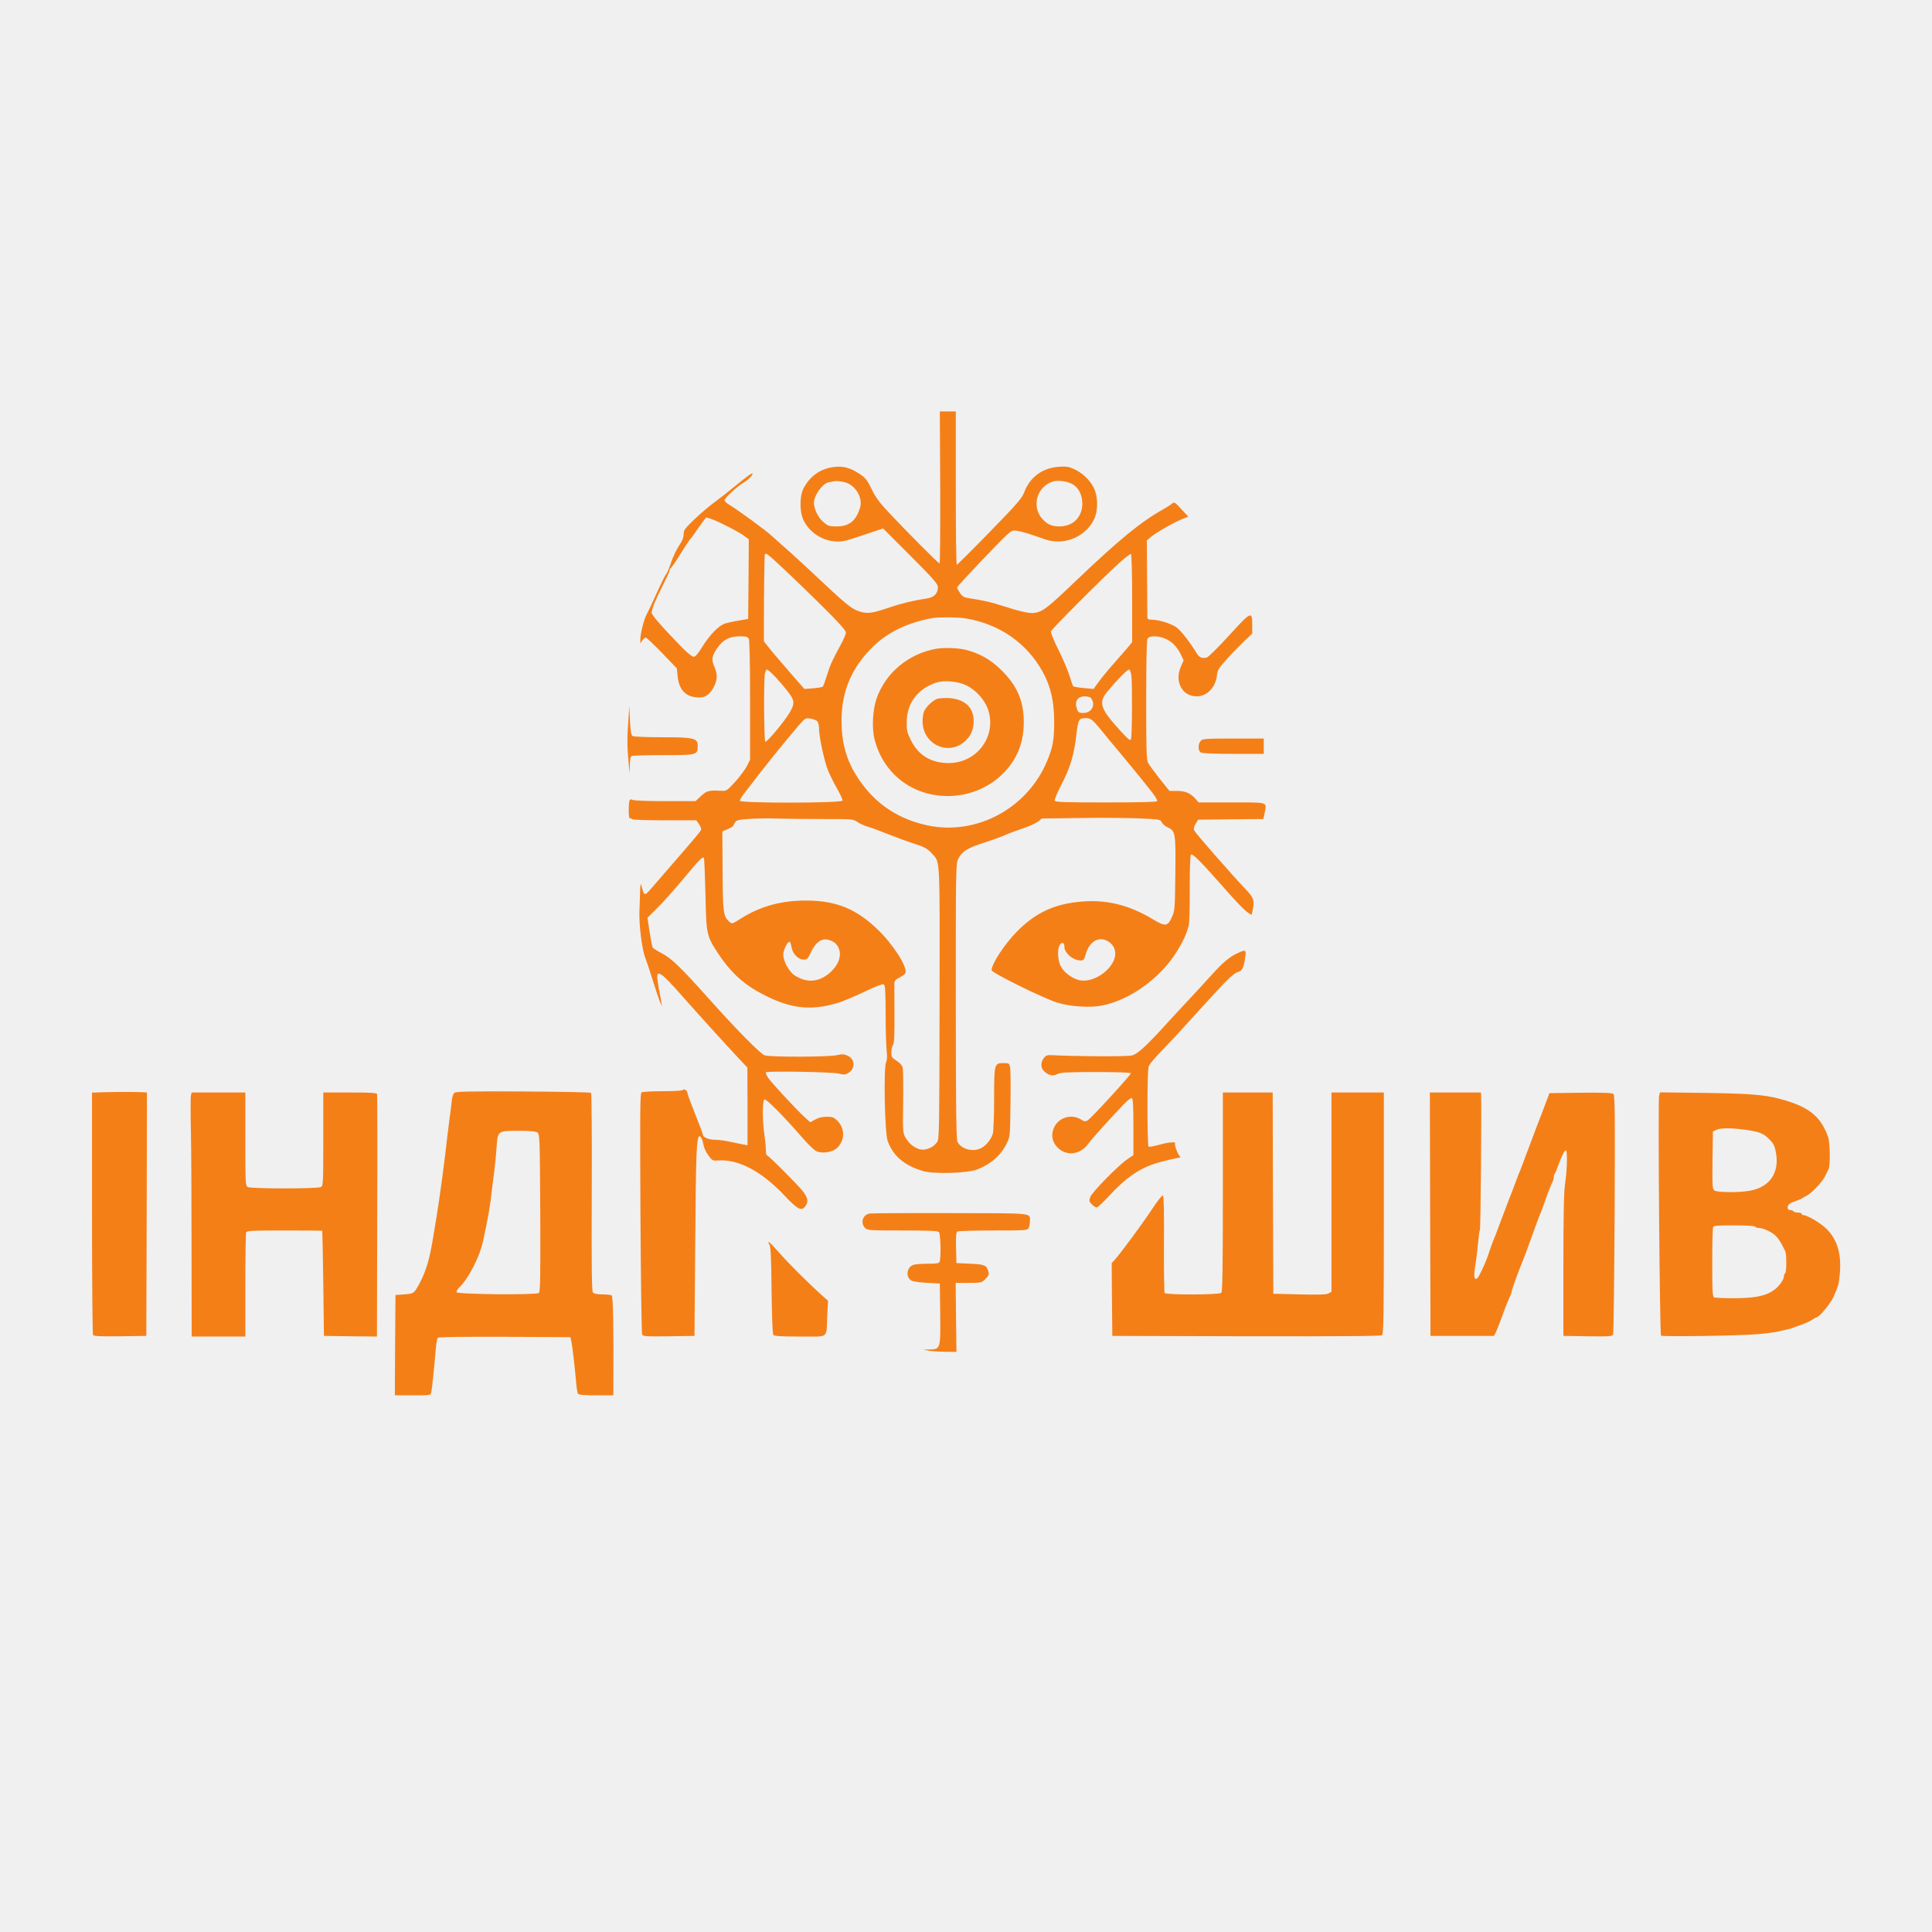
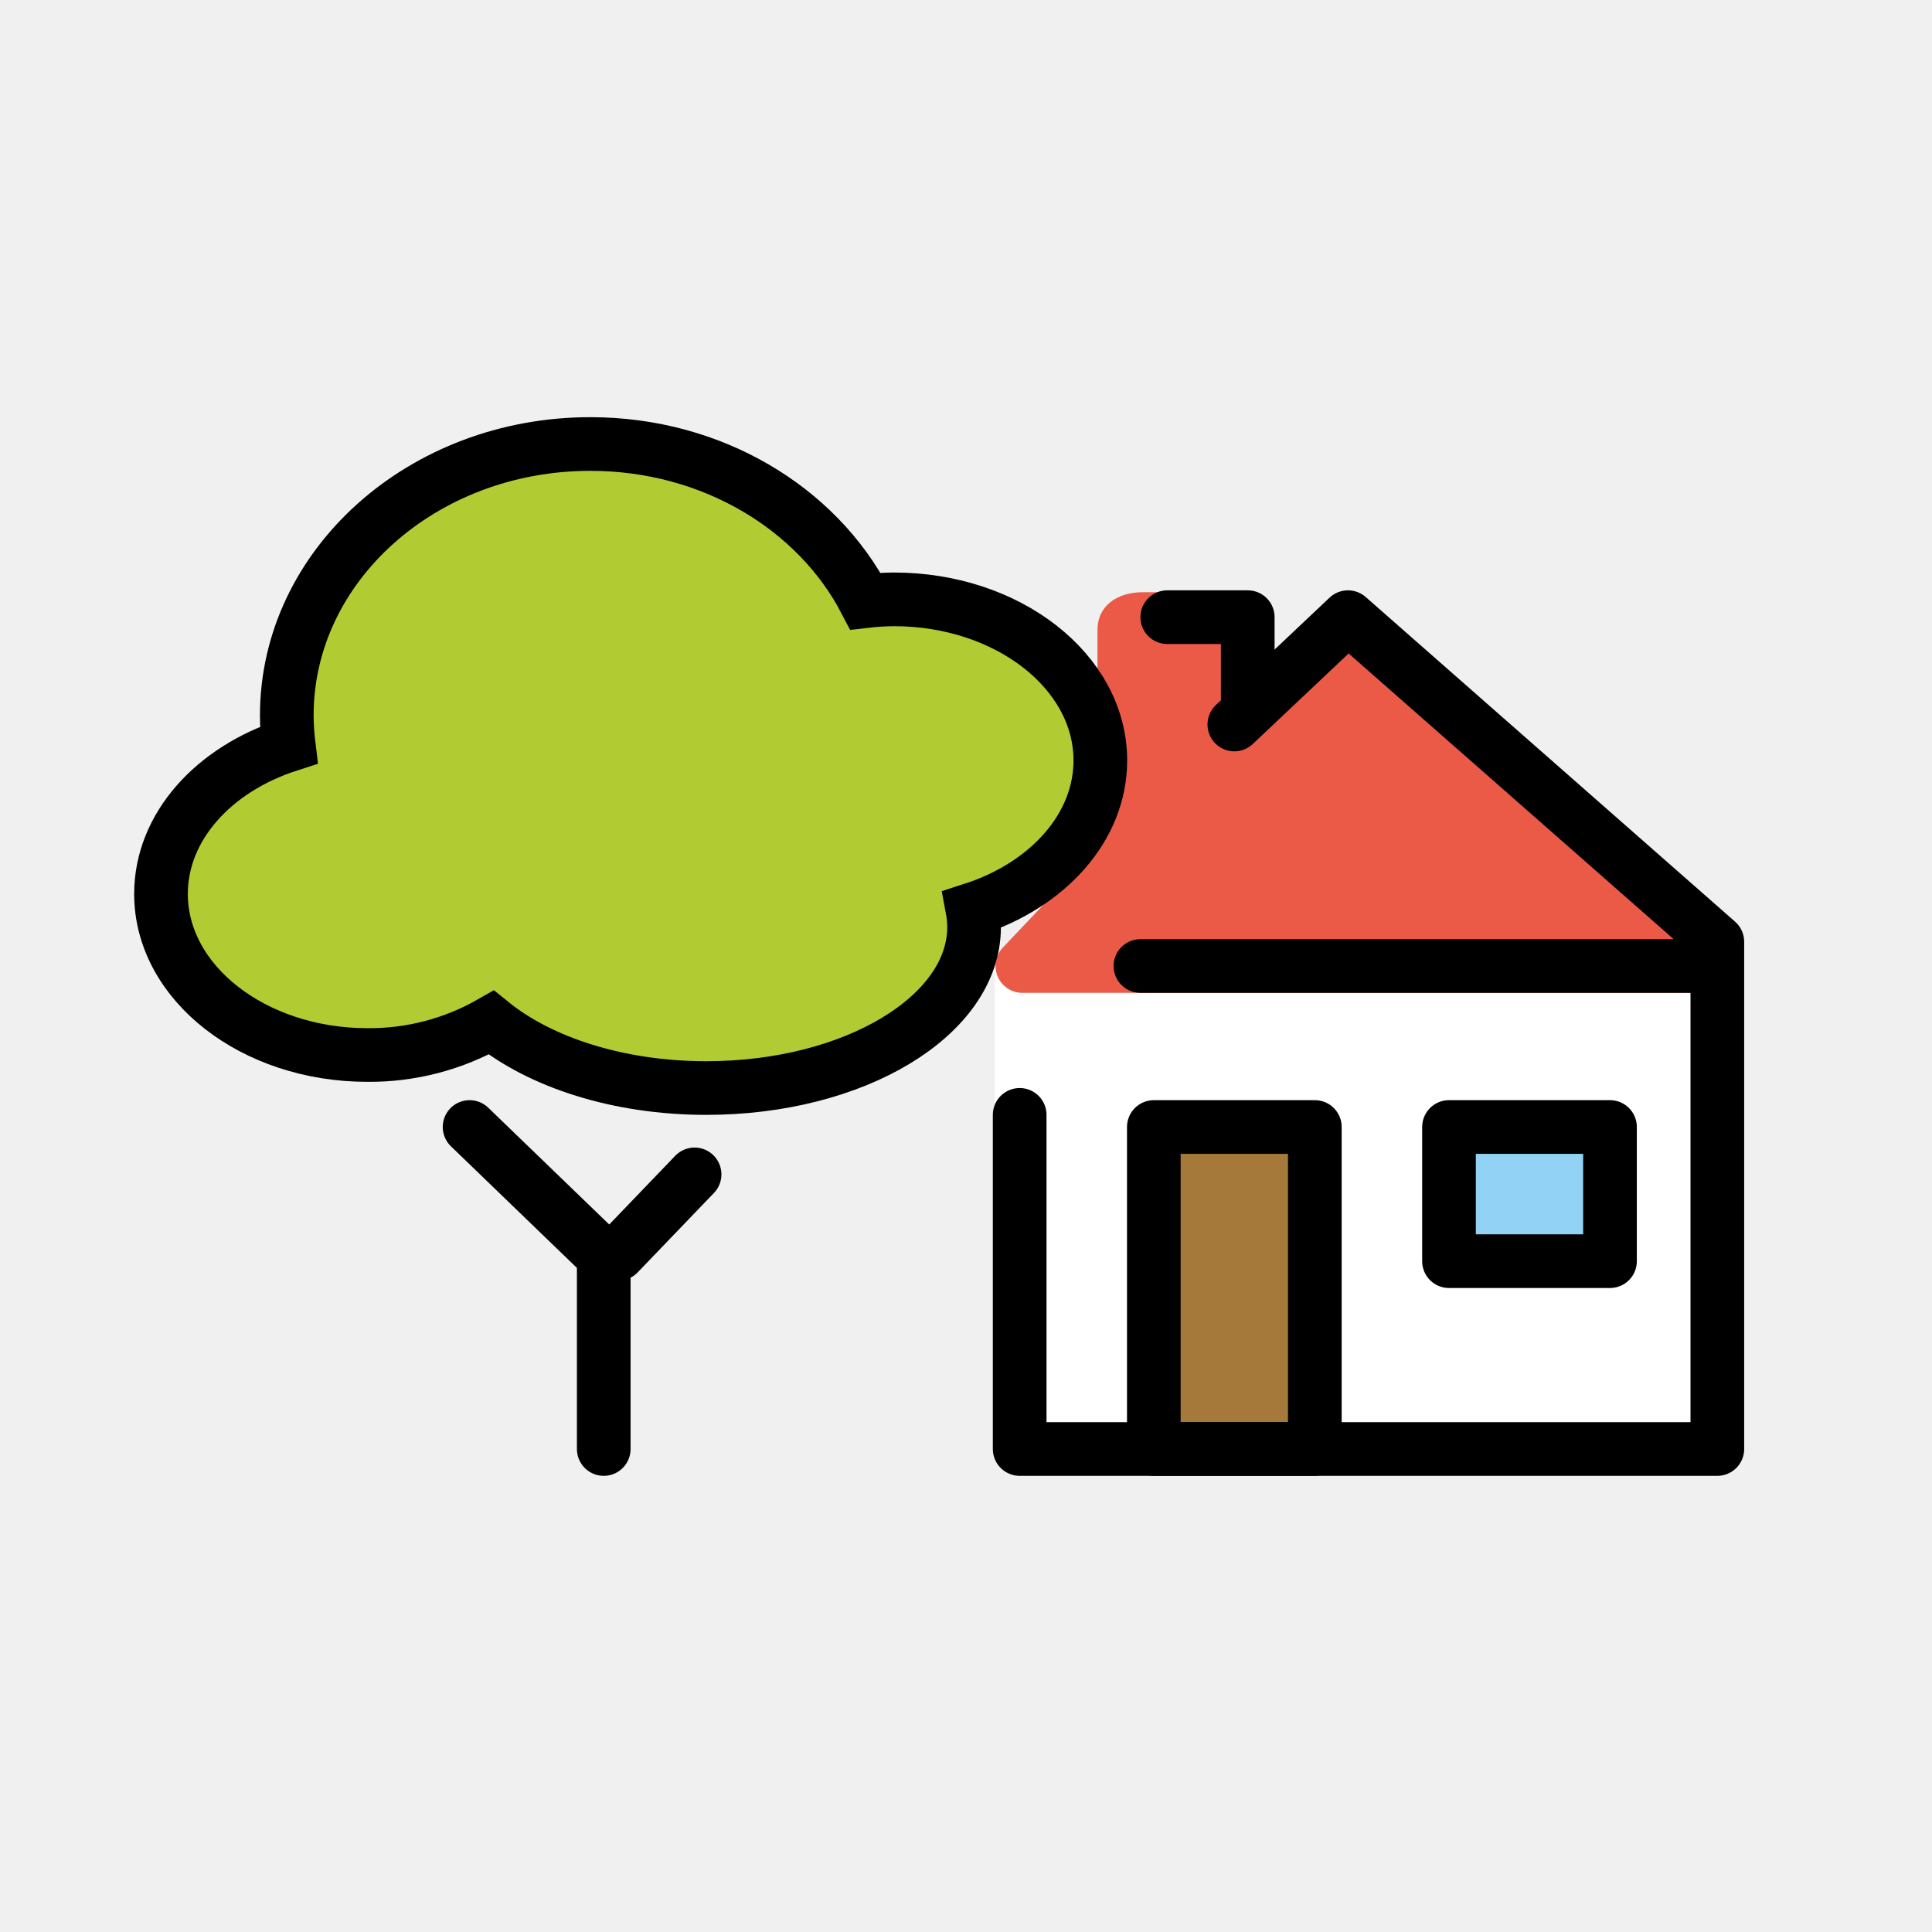
- <svg xmlns="http://www.w3.org/2000/svg" version="1.0" width="72pt" height="72pt" viewBox="0 0 72 72" preserveAspectRatio="xMidYMid meet">
-   <g transform="translate(0,72) scale(0.004762,-0.004762)" fill="#F57F17" stroke="none">
-     <path d="M7358 11305 c1 -327 -1 -595 -5 -595 -9 0 -272 264 -406 408 -65 70 -97 113 -126 175 -33 68 -48 87 -88 114 -74 50 -128 66 -198 59 -110 -11 -195 -69 -247 -169 -31 -60 -31 -183 0 -248 45 -92 139 -157 243 -166 55 -5 77 -1 221 48 l159 53 215 -215 c185 -186 214 -219 214 -246 0 -48 -32 -80 -87 -87 -101 -15 -194 -37 -292 -70 -136 -47 -174 -51 -236 -31 -65 22 -97 48 -375 310 -47 44 -123 114 -169 155 -47 41 -110 98 -140 125 -55 50 -261 200 -333 244 -21 12 -38 28 -38 35 0 17 95 106 145 136 40 24 74 58 75 73 0 11 -51 -26 -150 -108 -47 -39 -114 -91 -150 -117 -36 -26 -104 -84 -153 -130 -78 -75 -87 -87 -87 -119 0 -26 -11 -53 -36 -90 -20 -30 -48 -88 -61 -129 -14 -41 -31 -82 -37 -90 -13 -15 -26 -42 -101 -205 -20 -44 -45 -97 -56 -117 -21 -39 -49 -154 -48 -198 l0 -25 16 23 c8 12 21 22 27 22 6 0 63 -54 127 -120 l116 -121 6 -59 c9 -101 57 -158 141 -167 66 -8 102 11 137 71 35 61 37 109 8 172 -24 54 -17 85 32 153 42 56 93 81 168 81 49 0 62 -4 71 -19 6 -13 10 -183 10 -483 l0 -464 -25 -50 c-14 -27 -55 -82 -91 -122 -64 -70 -69 -73 -108 -71 -99 5 -115 1 -160 -41 l-43 -40 -239 0 c-132 0 -246 4 -254 10 -9 6 -17 5 -22 -3 -11 -17 -10 -149 1 -142 5 3 12 1 16 -5 4 -6 97 -10 255 -10 l249 0 22 -31 c15 -22 19 -36 13 -49 -5 -10 -66 -83 -135 -162 -69 -79 -165 -190 -214 -247 -96 -112 -90 -111 -113 -31 -9 32 -10 29 -13 -40 -1 -41 -3 -109 -5 -150 -4 -105 20 -300 45 -363 11 -28 39 -113 62 -187 23 -74 48 -148 56 -165 l14 -30 -5 30 c-2 17 -9 50 -14 75 -5 25 -13 69 -16 98 -12 92 23 70 197 -128 120 -136 333 -371 440 -485 l66 -70 1 -304 0 -304 -32 6 c-18 3 -64 13 -103 21 -38 9 -93 16 -120 16 -50 0 -95 20 -95 42 0 6 -27 78 -60 160 -33 83 -60 156 -60 163 0 19 -27 38 -35 25 -4 -6 -63 -10 -158 -10 -84 0 -158 -4 -166 -9 -12 -8 -13 -151 -9 -942 3 -514 9 -942 13 -952 7 -16 24 -17 209 -15 l201 3 6 735 c5 656 9 767 25 819 8 25 31 -7 38 -53 4 -25 20 -62 39 -87 31 -43 33 -44 82 -41 156 10 334 -85 512 -272 108 -114 136 -128 167 -84 24 34 19 62 -20 114 -37 48 -272 284 -284 284 -3 0 -6 17 -6 38 0 20 -5 75 -12 122 -16 112 -16 266 0 276 13 8 155 -136 299 -302 43 -50 92 -97 109 -104 49 -20 125 -8 161 26 61 58 63 152 4 211 -29 29 -39 33 -85 33 -35 0 -65 -7 -91 -22 l-38 -21 -43 39 c-65 59 -255 264 -285 307 -14 20 -23 40 -19 45 12 11 515 3 569 -10 41 -10 52 -10 75 4 57 34 55 107 -3 135 -29 14 -42 15 -86 5 -65 -15 -526 -16 -566 -1 -34 13 -229 211 -441 449 -216 241 -286 309 -362 349 -36 19 -68 39 -72 44 -3 6 -14 60 -24 122 l-17 112 84 84 c46 46 135 146 197 221 126 151 149 175 160 164 4 -4 9 -132 13 -284 6 -319 8 -327 105 -473 85 -128 181 -220 299 -286 241 -136 407 -160 635 -91 36 11 127 49 202 85 78 38 143 63 152 60 14 -6 16 -37 17 -234 0 -125 4 -255 8 -288 5 -41 4 -70 -5 -90 -20 -48 -10 -546 12 -611 40 -118 131 -196 278 -239 86 -25 348 -17 425 13 106 42 184 110 229 202 27 55 27 57 30 309 2 139 1 269 -3 287 -6 32 -8 34 -49 34 -75 0 -76 -2 -76 -276 0 -133 -5 -255 -10 -276 -13 -44 -52 -93 -91 -113 -63 -33 -154 -10 -185 47 -11 18 -13 243 -14 1101 0 1057 0 1079 20 1117 29 56 71 83 195 123 61 19 135 46 165 59 30 14 93 37 140 53 47 15 101 39 120 53 l34 26 297 4 c164 3 373 1 464 -3 162 -7 167 -8 177 -31 6 -13 28 -32 50 -41 57 -27 60 -46 56 -368 -3 -270 -4 -282 -27 -333 -33 -73 -51 -75 -146 -18 -195 118 -379 161 -592 137 -196 -22 -336 -91 -475 -232 -95 -96 -198 -253 -198 -302 0 -20 405 -220 515 -254 98 -31 256 -41 347 -23 220 42 462 217 589 425 53 86 79 146 93 208 4 16 7 142 7 280 -1 139 3 259 9 267 10 16 75 -49 287 -290 65 -74 134 -145 153 -158 l35 -23 6 28 c19 84 13 105 -53 174 -101 105 -392 438 -402 459 -6 13 -3 29 11 52 l19 33 256 3 255 2 10 48 c17 88 35 82 -258 82 l-259 0 -22 26 c-41 46 -81 64 -146 64 l-60 0 -76 95 c-41 52 -82 108 -91 124 -13 26 -15 97 -15 491 0 299 4 468 10 481 15 26 86 25 145 -2 51 -24 88 -63 118 -125 l20 -42 -23 -53 c-49 -116 13 -229 126 -229 78 0 146 69 157 160 5 45 14 60 66 118 32 37 93 100 135 141 l76 73 0 62 c0 117 -7 114 -179 -75 -85 -93 -164 -172 -177 -175 -37 -9 -58 -1 -79 34 -59 96 -125 179 -161 204 -44 30 -138 58 -191 58 -27 0 -33 4 -34 23 0 12 -1 152 -2 310 l-2 288 35 29 c44 36 186 116 245 139 l45 17 -55 59 c-50 55 -55 58 -72 44 -10 -9 -40 -28 -68 -44 -176 -98 -351 -242 -685 -561 -219 -209 -257 -239 -319 -250 -39 -8 -113 8 -261 56 -81 27 -146 41 -255 58 -41 6 -53 13 -72 41 -13 19 -23 38 -23 43 0 10 324 352 390 412 39 35 45 37 83 31 42 -7 99 -25 212 -65 151 -54 323 17 389 160 31 69 29 179 -6 246 -32 61 -90 115 -155 144 -38 17 -61 21 -114 17 -129 -8 -228 -80 -273 -198 -18 -49 -51 -87 -271 -313 -137 -141 -253 -256 -257 -256 -5 0 -8 270 -8 600 l0 600 -62 0 -63 0 3 -595z m-718 30 c71 -37 112 -123 90 -191 -33 -103 -85 -144 -184 -144 -57 0 -66 3 -103 35 -41 35 -73 101 -73 151 0 56 66 149 113 159 12 2 31 6 42 8 28 6 85 -3 115 -18z m1756 -6 c47 -28 74 -85 74 -151 0 -105 -73 -178 -178 -178 -60 0 -95 15 -133 57 -89 96 -46 253 79 294 41 13 119 2 158 -22z m-2816 -276 c61 -23 208 -99 248 -130 l32 -24 -2 -312 -3 -311 -73 -13 c-40 -6 -90 -17 -110 -24 -48 -16 -117 -87 -176 -181 -33 -54 -54 -78 -68 -78 -11 0 -47 29 -83 65 -162 166 -245 261 -245 279 0 30 28 97 87 214 29 57 53 109 53 117 0 7 4 15 8 17 5 2 38 49 73 106 35 57 71 111 79 120 9 9 40 52 69 95 29 42 56 77 59 77 4 0 27 -8 52 -17z m485 -322 c95 -87 281 -266 418 -403 91 -92 137 -144 137 -159 0 -12 -19 -56 -42 -98 -63 -115 -83 -159 -108 -241 -13 -41 -26 -79 -31 -84 -4 -4 -38 -10 -76 -13 l-68 -5 -125 143 c-69 79 -140 163 -158 187 l-34 43 1 336 c1 185 4 340 7 345 7 11 19 3 79 -51z m2795 -295 l0 -342 -37 -45 c-21 -24 -69 -80 -108 -124 -40 -44 -91 -106 -114 -138 l-43 -59 -76 7 c-43 4 -80 10 -83 14 -4 3 -16 40 -29 81 -12 41 -51 133 -86 203 -39 77 -62 136 -59 146 6 19 393 407 534 535 46 41 87 73 92 70 5 -3 9 -159 9 -348z m-1303 -156 c264 -43 480 -193 604 -420 62 -112 89 -232 89 -390 0 -137 -10 -196 -53 -300 -152 -375 -555 -593 -942 -509 -216 47 -387 157 -512 329 -112 152 -158 299 -157 495 1 228 80 411 245 573 117 115 276 191 469 225 49 8 196 7 257 -3z m-1502 -445 c24 -24 69 -75 99 -113 66 -81 69 -104 27 -177 -40 -69 -180 -237 -192 -230 -10 7 -13 483 -3 534 4 17 11 31 16 31 5 0 29 -20 53 -45z m2799 -1 c8 -64 6 -475 -3 -498 -6 -16 -19 -5 -87 69 -153 168 -169 216 -99 301 69 84 157 174 170 174 7 0 15 -19 19 -46z m-317 -176 c41 -52 8 -118 -58 -118 -33 0 -41 4 -49 26 -24 62 0 104 60 104 21 0 42 -6 47 -12z m-2139 -185 c6 -9 12 -36 12 -59 0 -53 32 -209 60 -296 12 -37 46 -108 75 -159 29 -50 51 -98 48 -105 -8 -20 -803 -21 -803 -1 0 8 19 39 43 69 146 192 308 393 419 522 50 57 52 58 92 52 23 -4 47 -14 54 -23z m2166 -5 c17 -18 47 -53 66 -77 19 -25 76 -93 125 -151 86 -103 187 -226 268 -330 21 -27 36 -54 32 -60 -4 -7 -137 -10 -401 -10 -323 0 -396 2 -400 14 -3 7 21 65 54 128 68 131 99 236 116 391 14 118 19 127 75 127 24 0 41 -8 65 -32z m-2133 -758 c245 0 246 0 282 -25 20 -13 55 -29 78 -35 23 -6 96 -33 163 -60 66 -26 151 -57 188 -69 89 -27 119 -43 155 -85 61 -68 58 -15 56 -1169 -1 -952 -3 -1060 -17 -1082 -23 -34 -59 -56 -103 -62 -49 -6 -112 33 -145 91 -23 40 -23 45 -20 279 2 131 0 252 -3 268 -5 21 -20 39 -48 57 -39 25 -42 30 -41 69 0 23 6 48 13 56 9 11 12 74 11 234 -1 120 -1 230 -1 245 1 22 9 32 41 48 23 12 43 27 46 35 18 46 -97 225 -218 341 -168 162 -327 226 -558 226 -195 1 -361 -45 -514 -142 -66 -42 -67 -42 -88 -24 -48 43 -51 69 -53 398 l-2 309 44 19 c23 10 43 22 43 27 0 4 6 16 14 27 12 16 31 20 113 25 54 4 148 5 208 3 61 -2 221 -4 356 -4z m105 -971 c68 -64 40 -173 -63 -249 -79 -58 -166 -60 -252 -5 -45 28 -91 111 -91 164 0 36 32 101 49 101 4 0 11 -18 15 -41 8 -53 53 -99 95 -99 27 0 33 6 56 55 36 76 77 109 128 102 21 -3 50 -16 63 -28z m2134 15 c58 -35 74 -97 41 -162 -50 -97 -181 -166 -269 -142 -58 15 -121 65 -143 113 -31 70 -22 177 16 177 10 0 15 -10 15 -31 0 -41 54 -94 106 -103 42 -8 47 -5 62 50 28 96 102 139 172 98z" />
-     <path d="M7330 10043 c-220 -38 -401 -189 -471 -393 -30 -89 -37 -232 -14 -319 69 -267 295 -441 572 -441 155 0 304 57 415 159 120 111 180 249 180 416 1 165 -50 285 -171 406 -85 85 -172 135 -282 163 -60 15 -170 19 -229 9z m233 -287 c72 -35 138 -107 166 -179 78 -209 -77 -428 -303 -429 -139 0 -239 60 -298 180 -29 58 -33 77 -32 142 1 146 85 259 229 307 63 21 173 11 238 -21z" />
-     <path d="M7330 9649 c-32 -13 -78 -57 -96 -91 -8 -15 -14 -52 -14 -83 0 -175 192 -272 324 -163 52 43 76 95 76 166 0 108 -73 173 -200 179 -36 1 -76 -2 -90 -8z" />
-     <path d="M4917 9475 c-10 -140 -9 -197 2 -320 l8 -90 2 66 c1 51 5 68 17 73 9 3 120 6 248 6 262 0 266 1 266 74 0 59 -28 66 -282 66 -117 0 -220 4 -228 10 -10 6 -16 38 -20 122 l-5 113 -8 -120z" />
-     <path d="M9397 9322 c-24 -26 -22 -79 2 -92 12 -6 112 -10 255 -10 l236 0 0 60 0 60 -238 0 c-219 0 -240 -2 -255 -18z" />
-     <path d="M9691 7663 c-65 -28 -118 -72 -211 -175 -51 -57 -127 -139 -169 -184 -42 -44 -116 -125 -166 -179 -169 -187 -241 -253 -285 -265 -36 -10 -435 -8 -628 2 -36 2 -47 -2 -63 -22 -28 -37 -25 -84 8 -109 37 -30 64 -34 98 -17 25 13 76 16 303 16 170 0 272 -4 272 -10 0 -13 -306 -347 -335 -366 -21 -14 -26 -13 -56 5 -78 48 -181 13 -214 -72 -22 -58 -8 -113 39 -155 72 -63 174 -46 236 40 29 40 144 168 271 302 33 35 61 56 67 52 9 -5 12 -72 12 -227 l0 -219 -47 -32 c-72 -49 -278 -259 -291 -297 -10 -29 -9 -35 13 -57 13 -13 30 -24 38 -24 7 0 50 40 96 90 122 133 226 208 347 249 53 19 183 50 208 51 5 0 2 7 -5 16 -17 21 -39 85 -33 96 9 14 -54 9 -127 -12 -40 -11 -76 -17 -80 -14 -12 7 -12 596 0 626 10 25 34 53 144 168 40 41 94 100 121 130 27 30 72 80 100 110 28 30 96 105 151 165 108 119 156 162 191 171 25 6 39 38 50 117 7 53 2 56 -55 30z" />
-     <path d="M808 6572 l-88 -3 0 -942 c0 -518 4 -948 8 -955 7 -9 56 -12 213 -10 l204 3 3 953 2 952 -27 2 c-51 3 -227 3 -315 0z" />
-     <path d="M3557 6568 c-11 -9 -19 -32 -22 -68 -3 -30 -10 -84 -15 -120 -5 -36 -14 -108 -20 -160 -20 -185 -56 -449 -81 -607 -47 -296 -61 -360 -99 -458 -16 -43 -52 -111 -70 -135 -16 -21 -29 -26 -87 -30 l-68 -5 -3 -392 -2 -393 140 0 c137 0 140 0 145 23 6 26 23 191 34 325 4 51 12 97 17 102 7 7 201 9 524 8 l514 -3 8 -35 c7 -36 25 -184 37 -320 3 -41 10 -81 14 -87 6 -9 46 -13 143 -13 l134 0 0 88 c3 459 -2 687 -13 694 -7 4 -40 8 -73 8 -42 0 -65 5 -74 15 -9 11 -11 194 -9 784 2 424 -1 774 -5 778 -4 5 -243 9 -530 11 -410 2 -525 0 -539 -10z m649 -312 c18 -14 19 -34 22 -629 2 -515 0 -616 -11 -626 -21 -17 -639 -11 -644 6 -3 7 9 26 26 42 69 68 156 238 181 356 42 193 57 283 70 405 6 52 15 124 20 160 5 36 12 111 16 168 9 133 7 132 174 132 93 0 131 -4 146 -14z" />
-     <path d="M1494 6546 c-3 -13 -3 -138 0 -278 3 -139 5 -558 5 -930 l1 -678 210 0 210 0 0 399 c0 220 3 406 6 415 5 14 41 16 300 16 162 0 295 -1 296 -2 1 -2 5 -187 8 -413 l5 -410 207 -3 208 -2 2 942 c2 519 1 949 -1 956 -2 9 -53 12 -212 12 l-209 0 0 -365 c0 -350 -1 -365 -19 -375 -26 -14 -546 -14 -572 0 -18 10 -19 25 -19 375 l0 365 -210 0 -210 0 -6 -24z" />
-     <path d="M9570 5792 c0 -592 -3 -781 -12 -790 -16 -16 -434 -17 -444 -1 -3 6 -6 179 -5 384 2 246 -1 375 -8 379 -6 4 -44 -44 -85 -107 -73 -111 -247 -347 -293 -397 l-23 -25 2 -285 3 -285 1049 -3 c767 -1 1052 1 1062 9 12 10 14 172 14 955 l0 944 -205 0 -205 0 0 -780 0 -780 -22 -12 c-18 -10 -73 -12 -228 -8 l-205 5 -3 788 -2 787 -195 0 -195 0 0 -778z" />
-     <path d="M11192 5618 l3 -953 248 0 248 0 14 25 c7 14 25 59 40 100 15 41 31 85 36 98 5 12 14 34 20 50 6 15 15 35 20 44 5 10 9 23 9 30 0 11 54 161 82 228 20 48 24 59 100 270 23 65 32 86 46 120 6 14 22 59 37 100 28 80 42 114 56 142 5 10 9 26 9 36 0 10 3 22 7 25 3 4 14 28 23 54 31 86 55 133 65 130 13 -5 9 -160 -7 -262 -9 -58 -13 -234 -13 -635 l0 -555 191 -3 c174 -2 192 -1 198 15 4 9 9 434 12 944 4 784 2 928 -10 938 -9 8 -84 11 -257 9 l-243 -3 -34 -90 c-18 -49 -37 -99 -42 -110 -5 -11 -29 -76 -55 -145 -26 -69 -50 -134 -55 -145 -4 -11 -13 -36 -20 -55 -7 -19 -18 -48 -25 -65 -8 -16 -23 -57 -35 -90 -12 -33 -26 -70 -31 -82 -5 -13 -13 -33 -18 -45 -5 -13 -30 -79 -56 -148 -51 -136 -57 -153 -73 -190 -6 -14 -18 -49 -28 -79 -22 -72 -80 -197 -94 -206 -26 -16 -29 18 -10 130 6 39 14 108 18 155 4 47 10 90 14 95 5 8 14 976 9 1053 l-1 22 -200 0 -200 0 2 -952z" />
-     <path d="M12984 6545 c-10 -38 5 -1868 15 -1878 10 -10 618 -1 761 12 58 5 125 14 150 19 25 6 59 14 75 17 17 4 39 10 50 15 11 4 43 16 70 25 28 10 62 26 77 36 14 11 30 19 34 19 20 0 111 110 133 160 38 88 39 92 46 150 21 170 -10 292 -100 382 -42 43 -151 108 -181 108 -8 0 -14 5 -14 10 0 6 -13 10 -29 10 -17 0 -33 5 -36 10 -3 6 -15 10 -26 10 -12 0 -19 7 -19 19 0 23 14 35 65 52 22 8 42 16 45 19 3 3 18 12 35 20 42 21 127 110 149 156 10 21 22 47 27 56 13 26 11 208 -4 248 -58 166 -154 241 -382 301 -122 32 -240 41 -602 46 l-332 4 -7 -26z m663 -265 c121 -17 154 -29 199 -76 36 -36 43 -52 53 -108 27 -156 -50 -267 -205 -295 -81 -15 -256 -14 -277 2 -16 11 -17 34 -15 237 l3 224 25 13 c31 16 113 16 217 3z m88 -760 c3 -5 17 -10 30 -10 36 0 107 -35 136 -66 23 -26 37 -48 70 -116 12 -25 11 -165 -1 -173 -5 -3 -10 -16 -10 -29 0 -12 -16 -41 -35 -63 -65 -76 -157 -103 -355 -103 -76 0 -145 3 -154 6 -14 5 -16 39 -16 269 0 145 3 270 6 279 5 14 29 16 164 16 95 0 161 -4 165 -10z" />
-     <path d="M6809 5623 c-56 -6 -79 -73 -39 -113 19 -19 33 -20 293 -20 199 0 276 -3 285 -12 13 -13 17 -202 6 -232 -5 -13 -23 -16 -94 -16 -49 0 -100 -4 -114 -10 -51 -19 -60 -96 -13 -122 12 -7 67 -15 122 -18 l100 -5 3 -234 c3 -278 2 -280 -81 -282 l-52 -2 45 -8 c25 -4 83 -8 130 -8 l85 -1 -3 270 -3 270 101 0 c100 0 102 1 132 30 24 25 29 36 23 58 -12 50 -28 57 -143 62 l-107 5 -3 119 c-2 89 1 121 10 128 7 4 133 8 280 8 254 0 268 1 278 19 5 11 10 35 10 53 0 67 42 63 -617 64 -329 1 -614 -1 -634 -3z" />
-     <path d="M6022 5378 c10 -17 14 -110 16 -358 3 -210 8 -340 14 -347 8 -10 62 -13 209 -13 232 0 205 -21 213 162 l6 118 -47 42 c-100 89 -267 256 -336 335 -71 81 -100 105 -75 61z" />
+ <svg xmlns="http://www.w3.org/2000/svg" id="emoji" viewBox="0 0 72 72" version="1.1">
+   <g id="color">
+     <rect x="37.075" y="36.053" width="26.884" height="18.114" fill="#FFFFFF" />
+     <polygon fill="#EA5A47" stroke="#EA5A47" stroke-linecap="round" stroke-linejoin="round" stroke-miterlimit="10" stroke-width="2" points="50.235,23.2 38.1,36 63.5,36" />
+     <path fill="#EA5A47" d="M47.3,26l-6.4,6.059v-8.573c0-0.931,0.755-1.416,1.686-1.416h3.028 c0.931,0,1.686,0.485,1.686,1.416C47.3,23.486,47.3,26,47.3,26z" />
+     <rect x="43" y="42" width="6" height="12" fill="#A57939" />
+     <rect x="54" y="42" width="6" height="5" fill="#92D3F5" />
+     <path fill="#B1CC33" d="M41.006,28.339c0-3.312-3.445-6.003-7.694-6.003c-0.355,0.003-0.71,0.025-1.062,0.066 c-1.8-3.455-5.707-5.855-10.25-5.855c-6.248,0-11.312,4.529-11.312,10.114c0.001,0.369,0.025,0.738,0.07,1.104 C7.966,28.666,6,30.81,6,33.314c0,3.312,3.445,6.003,7.694,6.003c1.615,0.014,3.206-0.402,4.614-1.207 c1.818,1.477,4.726,2.438,8.015,2.438c5.511,0,9.978-2.688,9.978-6.003c-0.001-0.219-0.021-0.438-0.061-0.653 C39.036,32.99,41.006,30.845,41.006,28.339z" />
+   </g>
+   <g id="hair" />
+   <g id="skin" />
+   <g id="skin-shadow" />
+   <g id="line">
+     <polyline fill="none" stroke="#000000" stroke-linecap="round" stroke-linejoin="round" stroke-miterlimit="10" stroke-width="2" points="46,27 50.235,23 64,35.098 64,54 38,54 38,41.548" />
+     <rect x="43" y="42" width="6" height="12" fill="none" stroke="#000000" stroke-linecap="round" stroke-linejoin="round" stroke-miterlimit="10" stroke-width="2" />
+     <rect x="54" y="42" width="6" height="5" fill="none" stroke="#000000" stroke-linecap="round" stroke-linejoin="round" stroke-miterlimit="10" stroke-width="2" />
+     <polyline fill="none" stroke="#000000" stroke-linecap="round" stroke-linejoin="round" stroke-miterlimit="10" stroke-width="2" points="43.5,23 46.5,23 46.5,26" />
+     <path fill="none" stroke="#000000" stroke-miterlimit="10" stroke-width="2" d="M31.245,39.34" />
+     <polyline fill="none" stroke="#000000" stroke-linecap="round" stroke-linejoin="round" stroke-width="2" points="22.5,54 22.5,46.827 17.5,42" />
+     <line x1="23.041" x2="25.885" y1="46.727" y2="43.766" fill="none" stroke="#000000" stroke-linecap="round" stroke-linejoin="round" stroke-width="2" />
+     <path fill="none" stroke="#000000" stroke-linecap="round" stroke-miterlimit="10" stroke-width="2" d="M41.006,28.339 c0-3.312-3.445-6.003-7.694-6.003c-0.355,0.003-0.71,0.025-1.062,0.066c-1.8-3.455-5.707-5.855-10.25-5.855 c-6.248,0-11.312,4.529-11.312,10.114c0.001,0.369,0.025,0.738,0.07,1.104C7.966,28.666,6,30.81,6,33.314 c0,3.312,3.445,6.003,7.694,6.003c1.615,0.014,3.206-0.402,4.614-1.207c1.818,1.477,4.726,2.438,8.015,2.438 c5.511,0,9.978-2.688,9.978-6.003c-0.001-0.219-0.021-0.438-0.061-0.653 C39.036,32.99,41.006,30.845,41.006,28.339z" />
+     <line x1="63.5" x2="42.5" y1="36" y2="36" fill="none" stroke="#000000" stroke-linecap="round" stroke-linejoin="round" stroke-miterlimit="10" stroke-width="2" />
  </g>
</svg>
